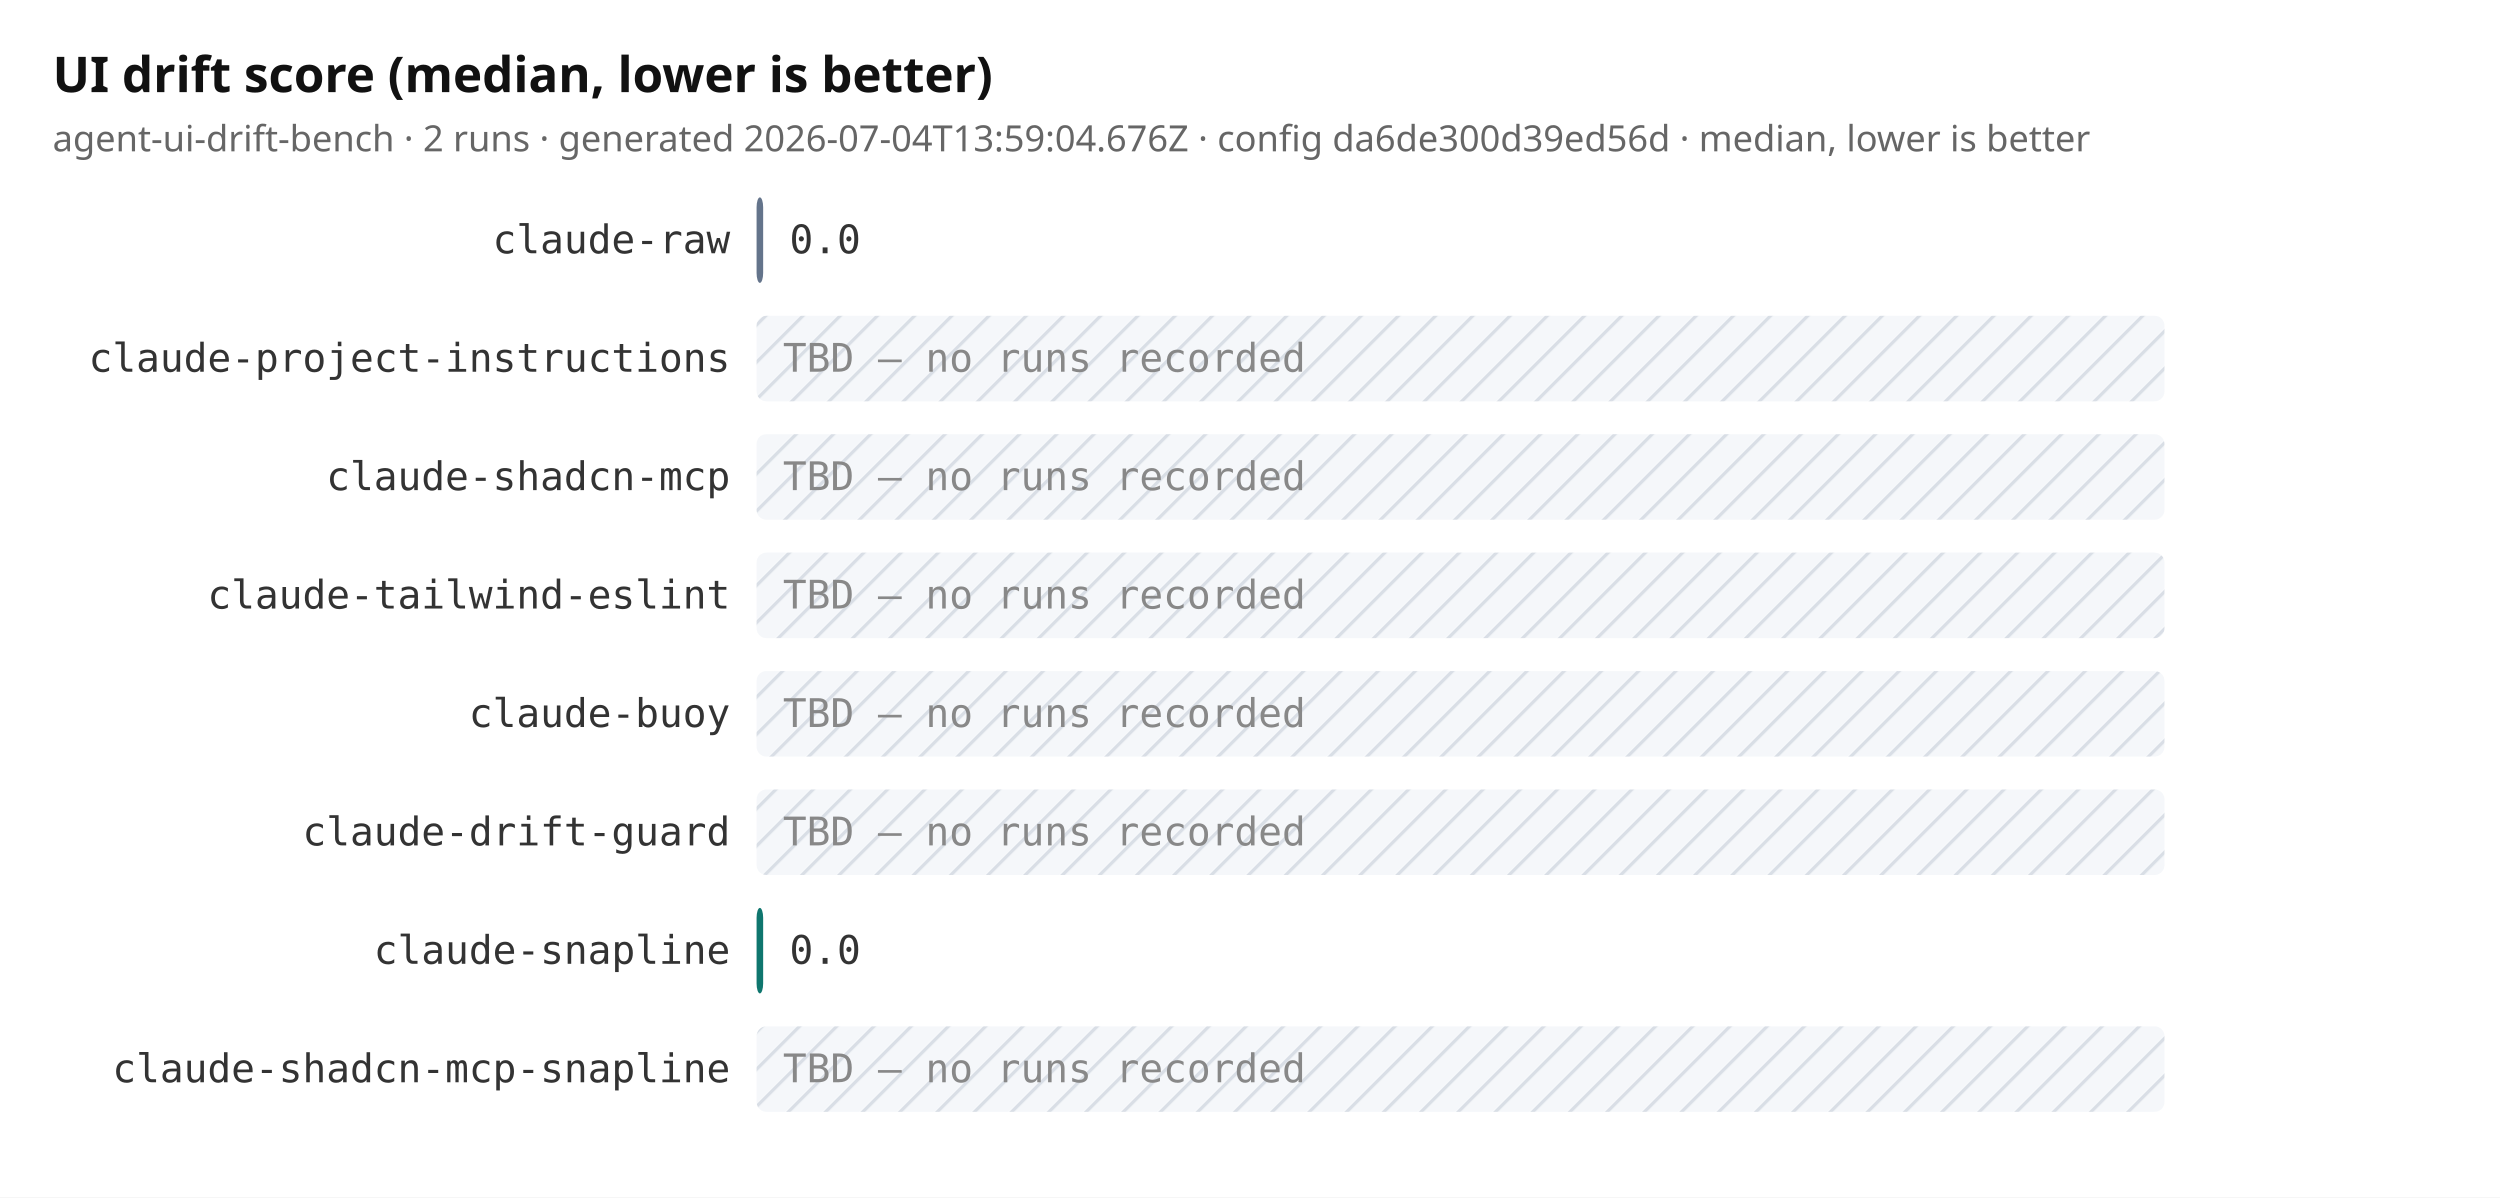
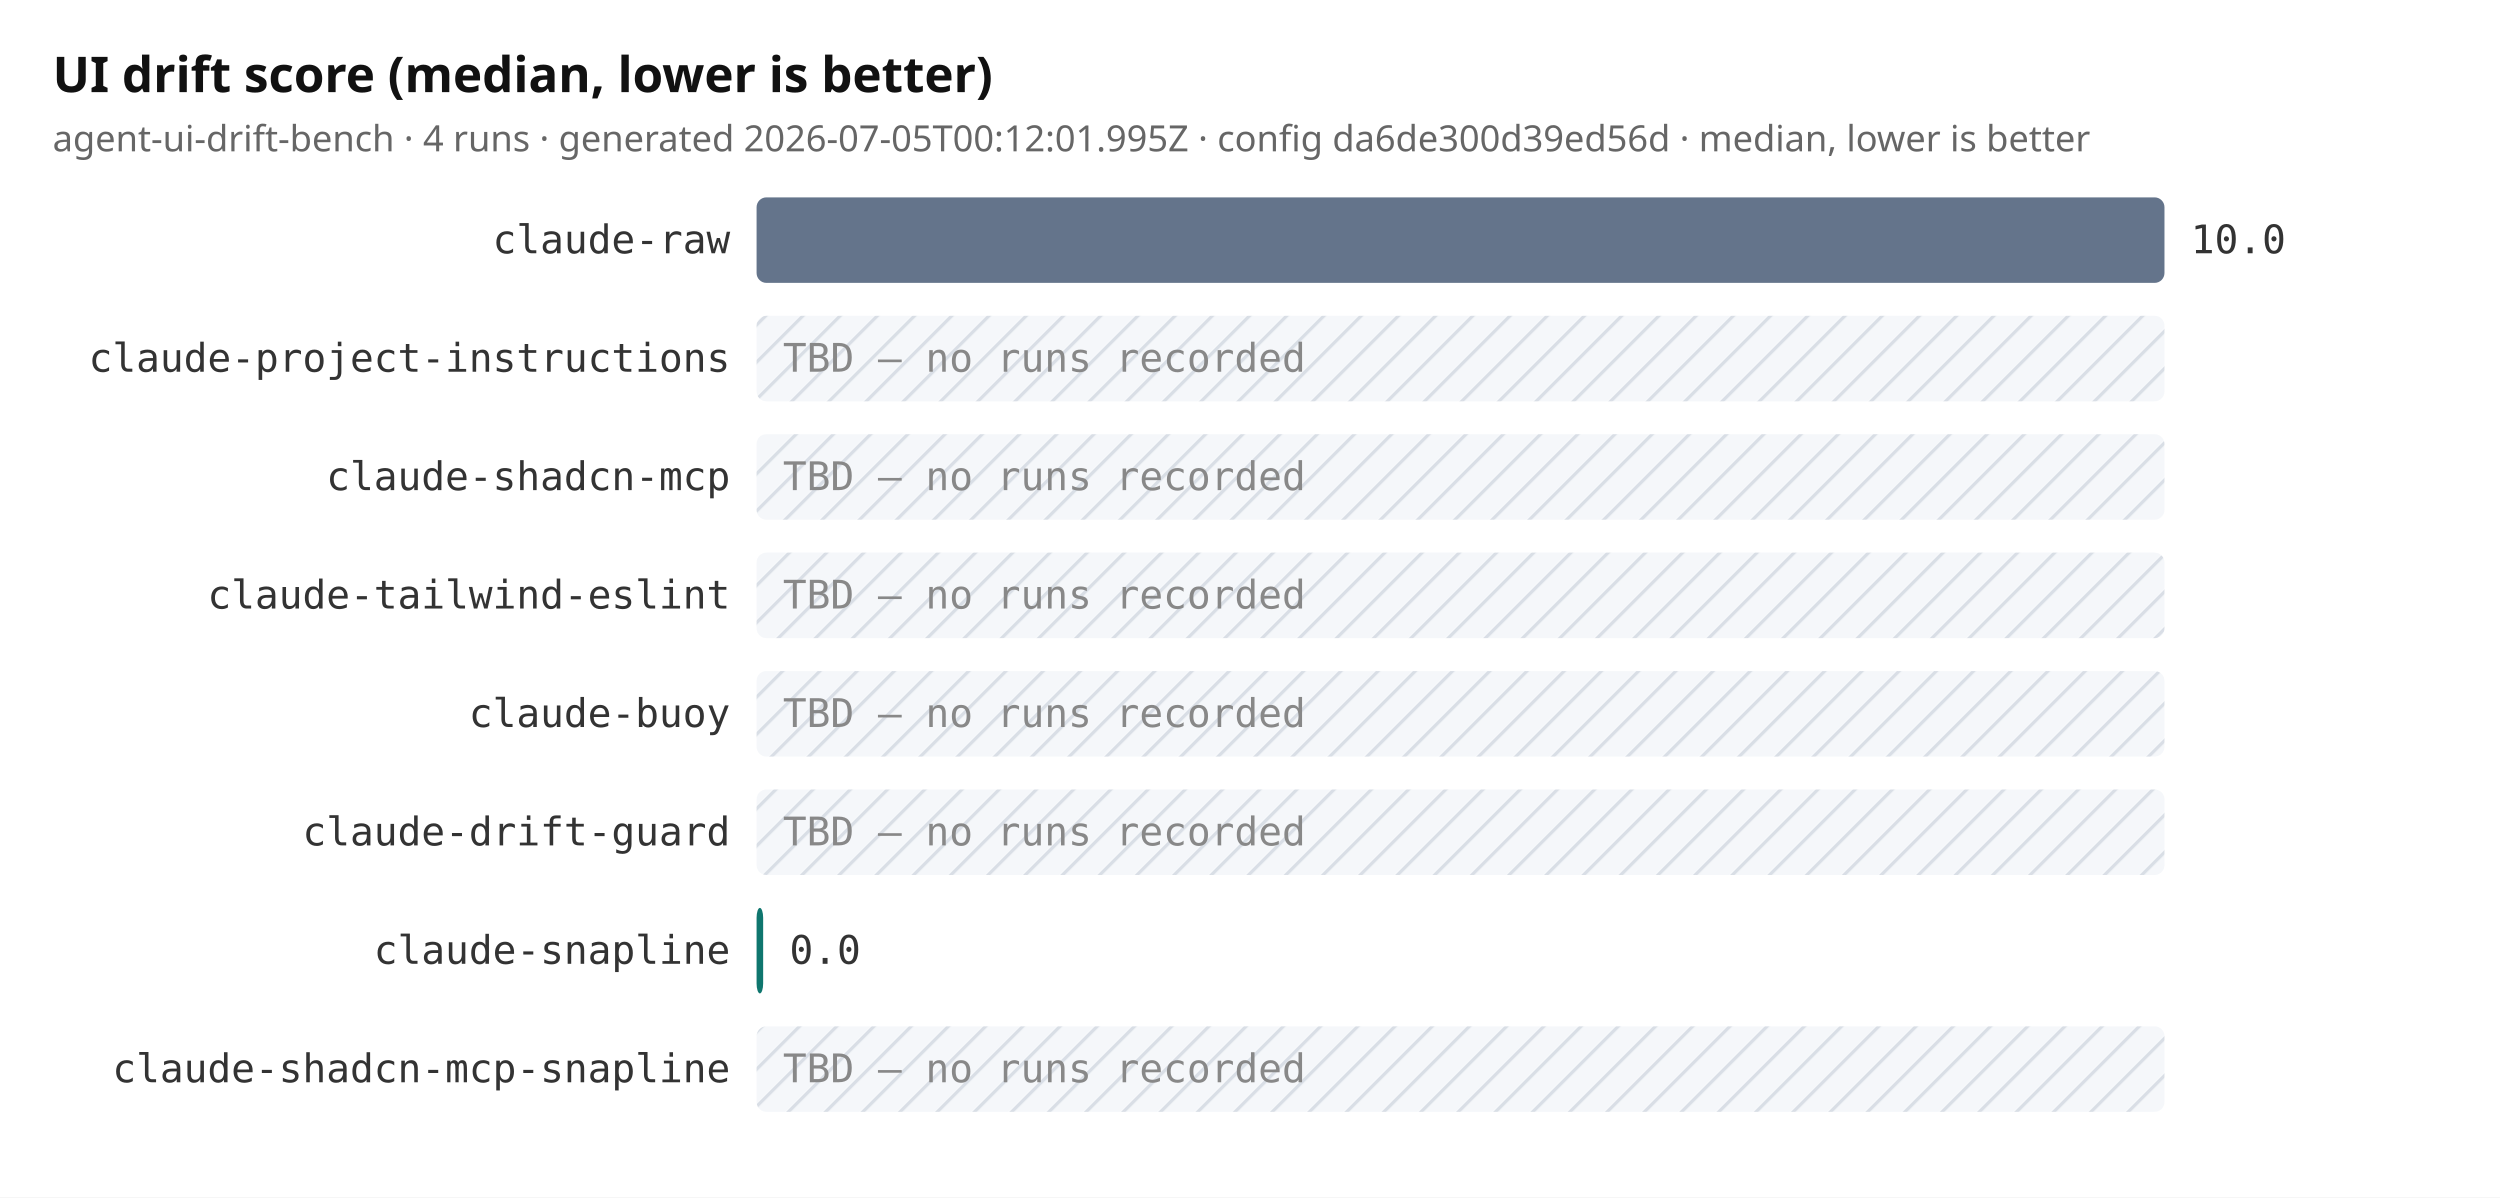
<svg xmlns="http://www.w3.org/2000/svg" width="760" height="364" viewBox="0 0 760 364" role="img" aria-label="UI drift score (median, lower is better)">
  <defs>
    <pattern id="tbd" width="8" height="8" patternTransform="rotate(45)" patternUnits="userSpaceOnUse">
      <rect width="8" height="8" fill="#e2e8f0" />
      <line x1="0" y1="0" x2="0" y2="8" stroke="#94a3b8" stroke-width="2" />
    </pattern>
  </defs>
  <rect width="760" height="364" fill="#ffffff" />
  <text x="16" y="28" font-size="15" font-weight="bold" fill="#111" font-family="ui-sans-serif, system-ui">UI drift score (median, lower is better)</text>
-   <text x="16" y="46" font-size="11" fill="#666" font-family="ui-sans-serif, system-ui">agent-ui-drift-bench · 2 runs · generated 2026-07-04T13:59:04.676Z · config da6de300d39ed56d · median, lower is better</text>
+   <text x="16" y="46" font-size="11" fill="#666" font-family="ui-sans-serif, system-ui">agent-ui-drift-bench · 4 runs · generated 2026-07-05T00:12:01.995Z · config da6de300d39ed56d · median, lower is better</text>
  <text x="222" y="77" text-anchor="end" font-size="12" fill="#333" font-family="ui-monospace, monospace">claude-raw</text>
-   <rect x="230" y="60" width="2" height="26" fill="#64748b" rx="3" />
-   <text x="240" y="77" font-size="12" fill="#333" font-family="ui-monospace, monospace">0.0</text>
+   <rect x="230" y="60" width="428" height="26" fill="#64748b" rx="3" />
+   <text x="666" y="77" font-size="12" fill="#333" font-family="ui-monospace, monospace">10.0</text>
  <text x="222" y="113" text-anchor="end" font-size="12" fill="#333" font-family="ui-monospace, monospace">claude-project-instructions</text>
  <rect x="230" y="96" width="428" height="26" fill="url(#tbd)" opacity="0.35" rx="3" />
  <text x="238" y="113" font-size="12" fill="#888" font-family="ui-monospace, monospace">TBD — no runs recorded</text>
  <text x="222" y="149" text-anchor="end" font-size="12" fill="#333" font-family="ui-monospace, monospace">claude-shadcn-mcp</text>
  <rect x="230" y="132" width="428" height="26" fill="url(#tbd)" opacity="0.35" rx="3" />
  <text x="238" y="149" font-size="12" fill="#888" font-family="ui-monospace, monospace">TBD — no runs recorded</text>
  <text x="222" y="185" text-anchor="end" font-size="12" fill="#333" font-family="ui-monospace, monospace">claude-tailwind-eslint</text>
  <rect x="230" y="168" width="428" height="26" fill="url(#tbd)" opacity="0.35" rx="3" />
  <text x="238" y="185" font-size="12" fill="#888" font-family="ui-monospace, monospace">TBD — no runs recorded</text>
  <text x="222" y="221" text-anchor="end" font-size="12" fill="#333" font-family="ui-monospace, monospace">claude-buoy</text>
  <rect x="230" y="204" width="428" height="26" fill="url(#tbd)" opacity="0.35" rx="3" />
  <text x="238" y="221" font-size="12" fill="#888" font-family="ui-monospace, monospace">TBD — no runs recorded</text>
  <text x="222" y="257" text-anchor="end" font-size="12" fill="#333" font-family="ui-monospace, monospace">claude-drift-guard</text>
  <rect x="230" y="240" width="428" height="26" fill="url(#tbd)" opacity="0.35" rx="3" />
  <text x="238" y="257" font-size="12" fill="#888" font-family="ui-monospace, monospace">TBD — no runs recorded</text>
  <text x="222" y="293" text-anchor="end" font-size="12" fill="#333" font-family="ui-monospace, monospace">claude-snapline</text>
  <rect x="230" y="276" width="2" height="26" fill="#0f766e" rx="3" />
  <text x="240" y="293" font-size="12" fill="#333" font-family="ui-monospace, monospace">0.0</text>
  <text x="222" y="329" text-anchor="end" font-size="12" fill="#333" font-family="ui-monospace, monospace">claude-shadcn-mcp-snapline</text>
  <rect x="230" y="312" width="428" height="26" fill="url(#tbd)" opacity="0.35" rx="3" />
  <text x="238" y="329" font-size="12" fill="#888" font-family="ui-monospace, monospace">TBD — no runs recorded</text>
</svg>
